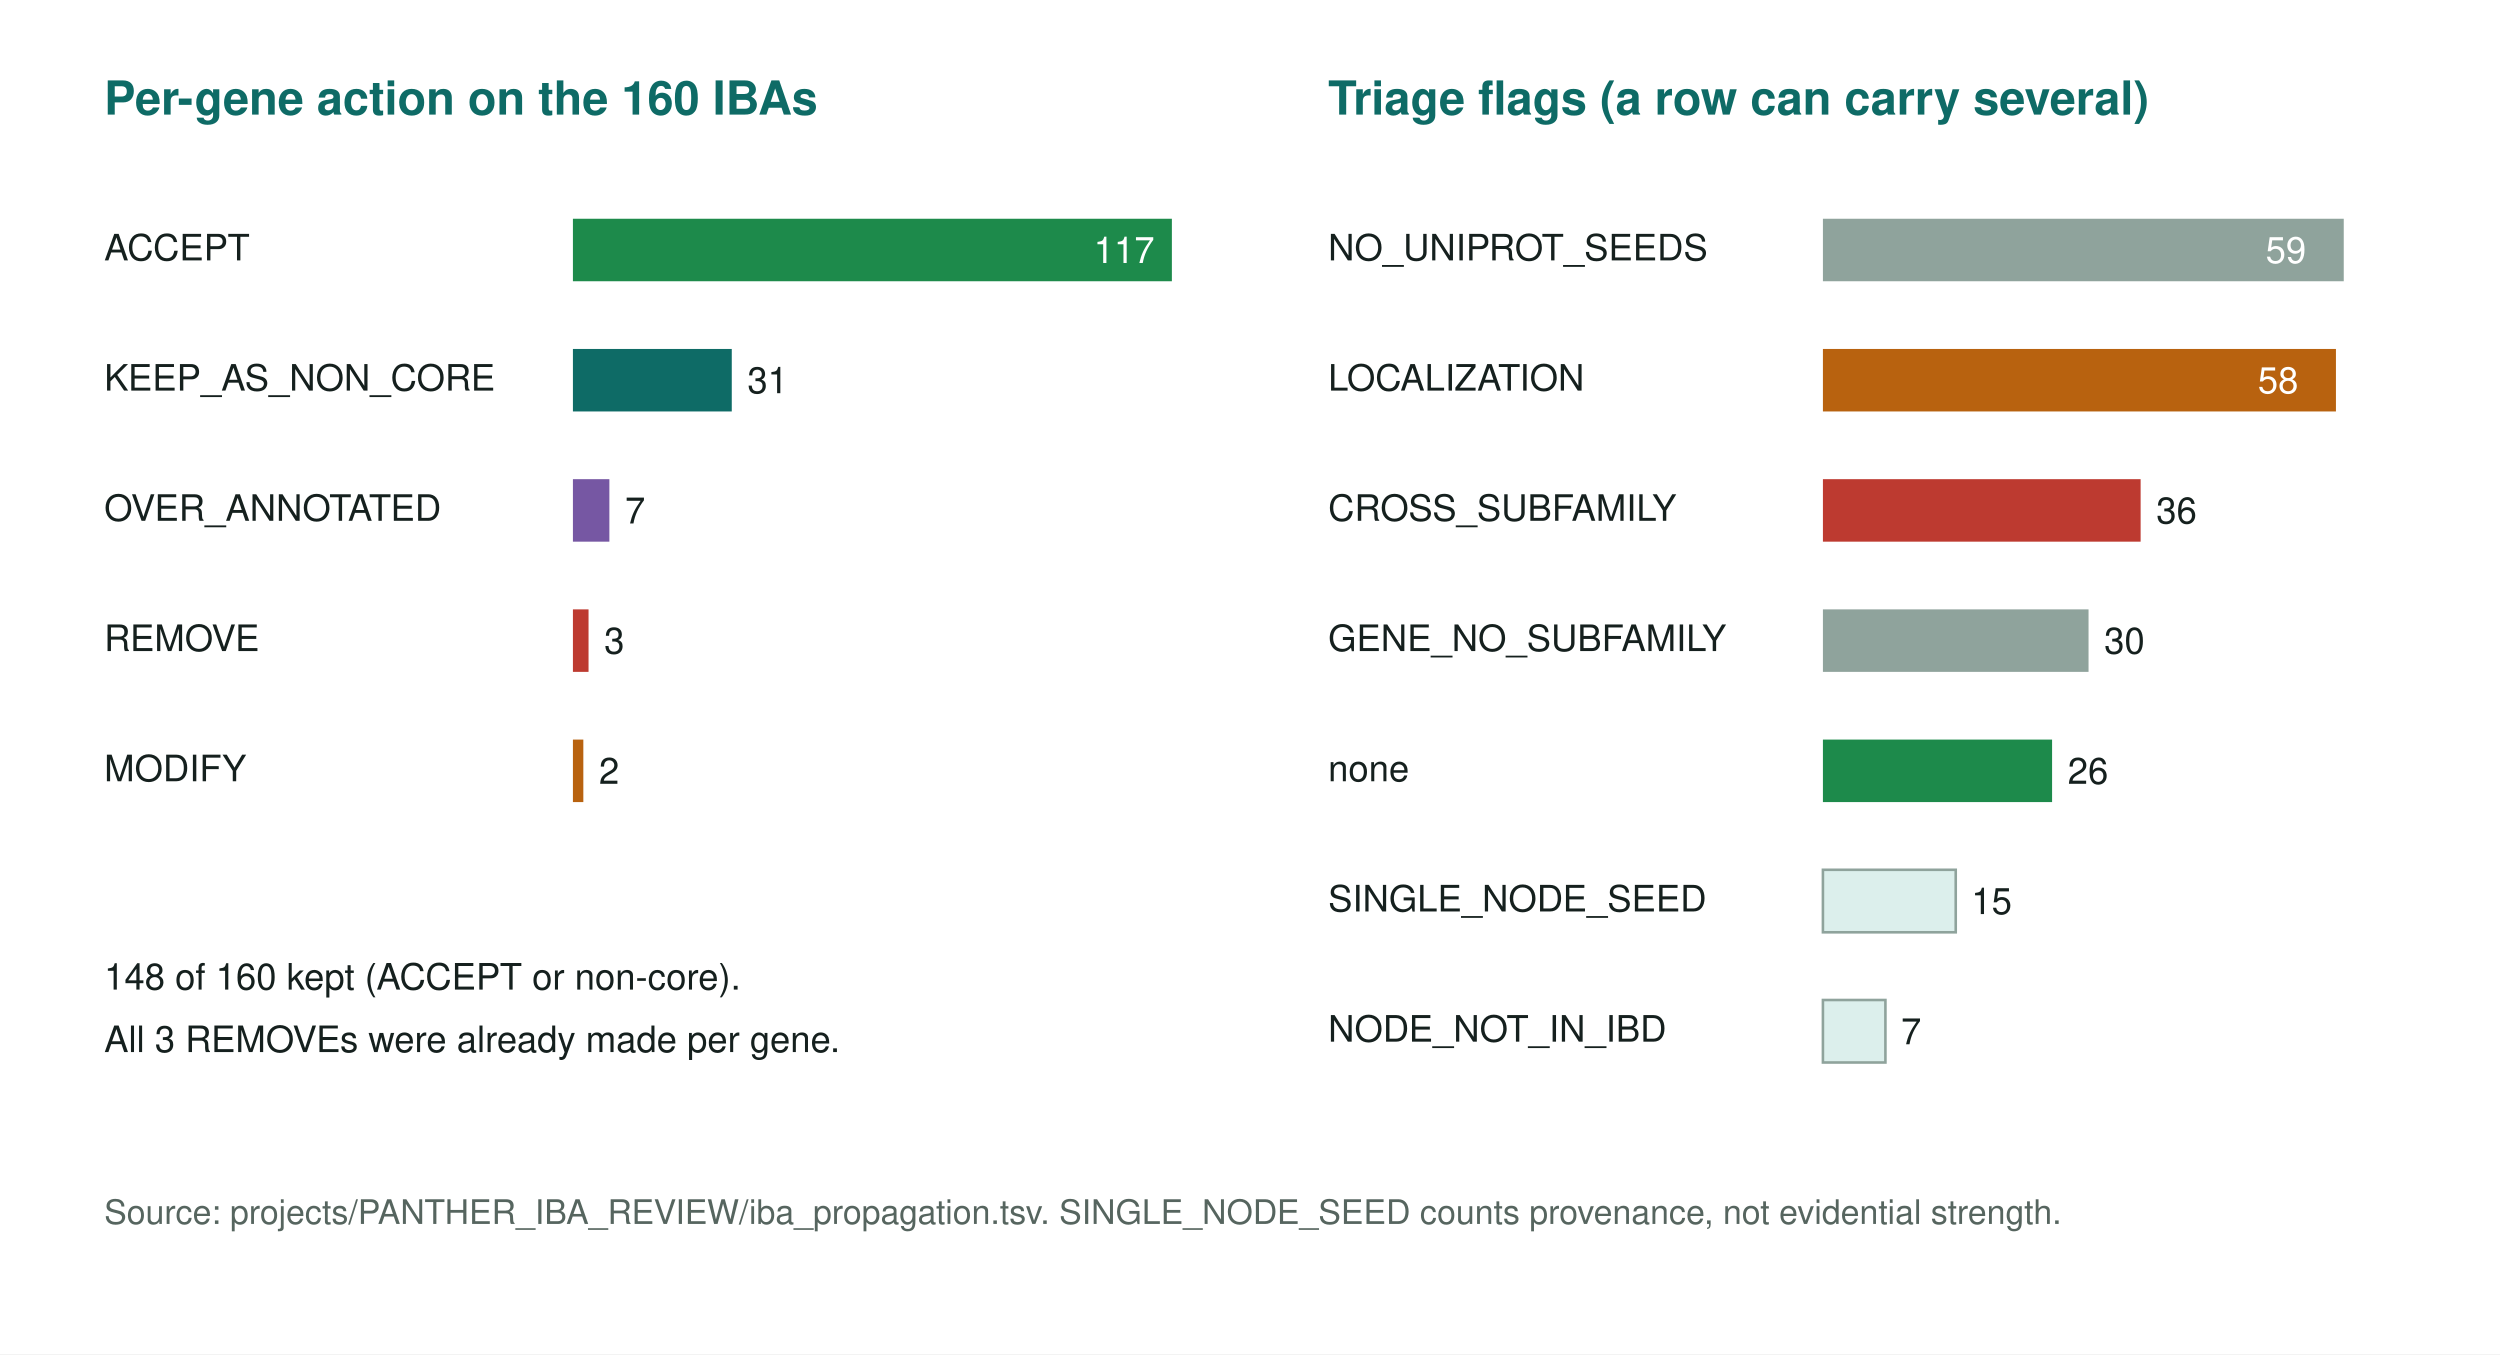
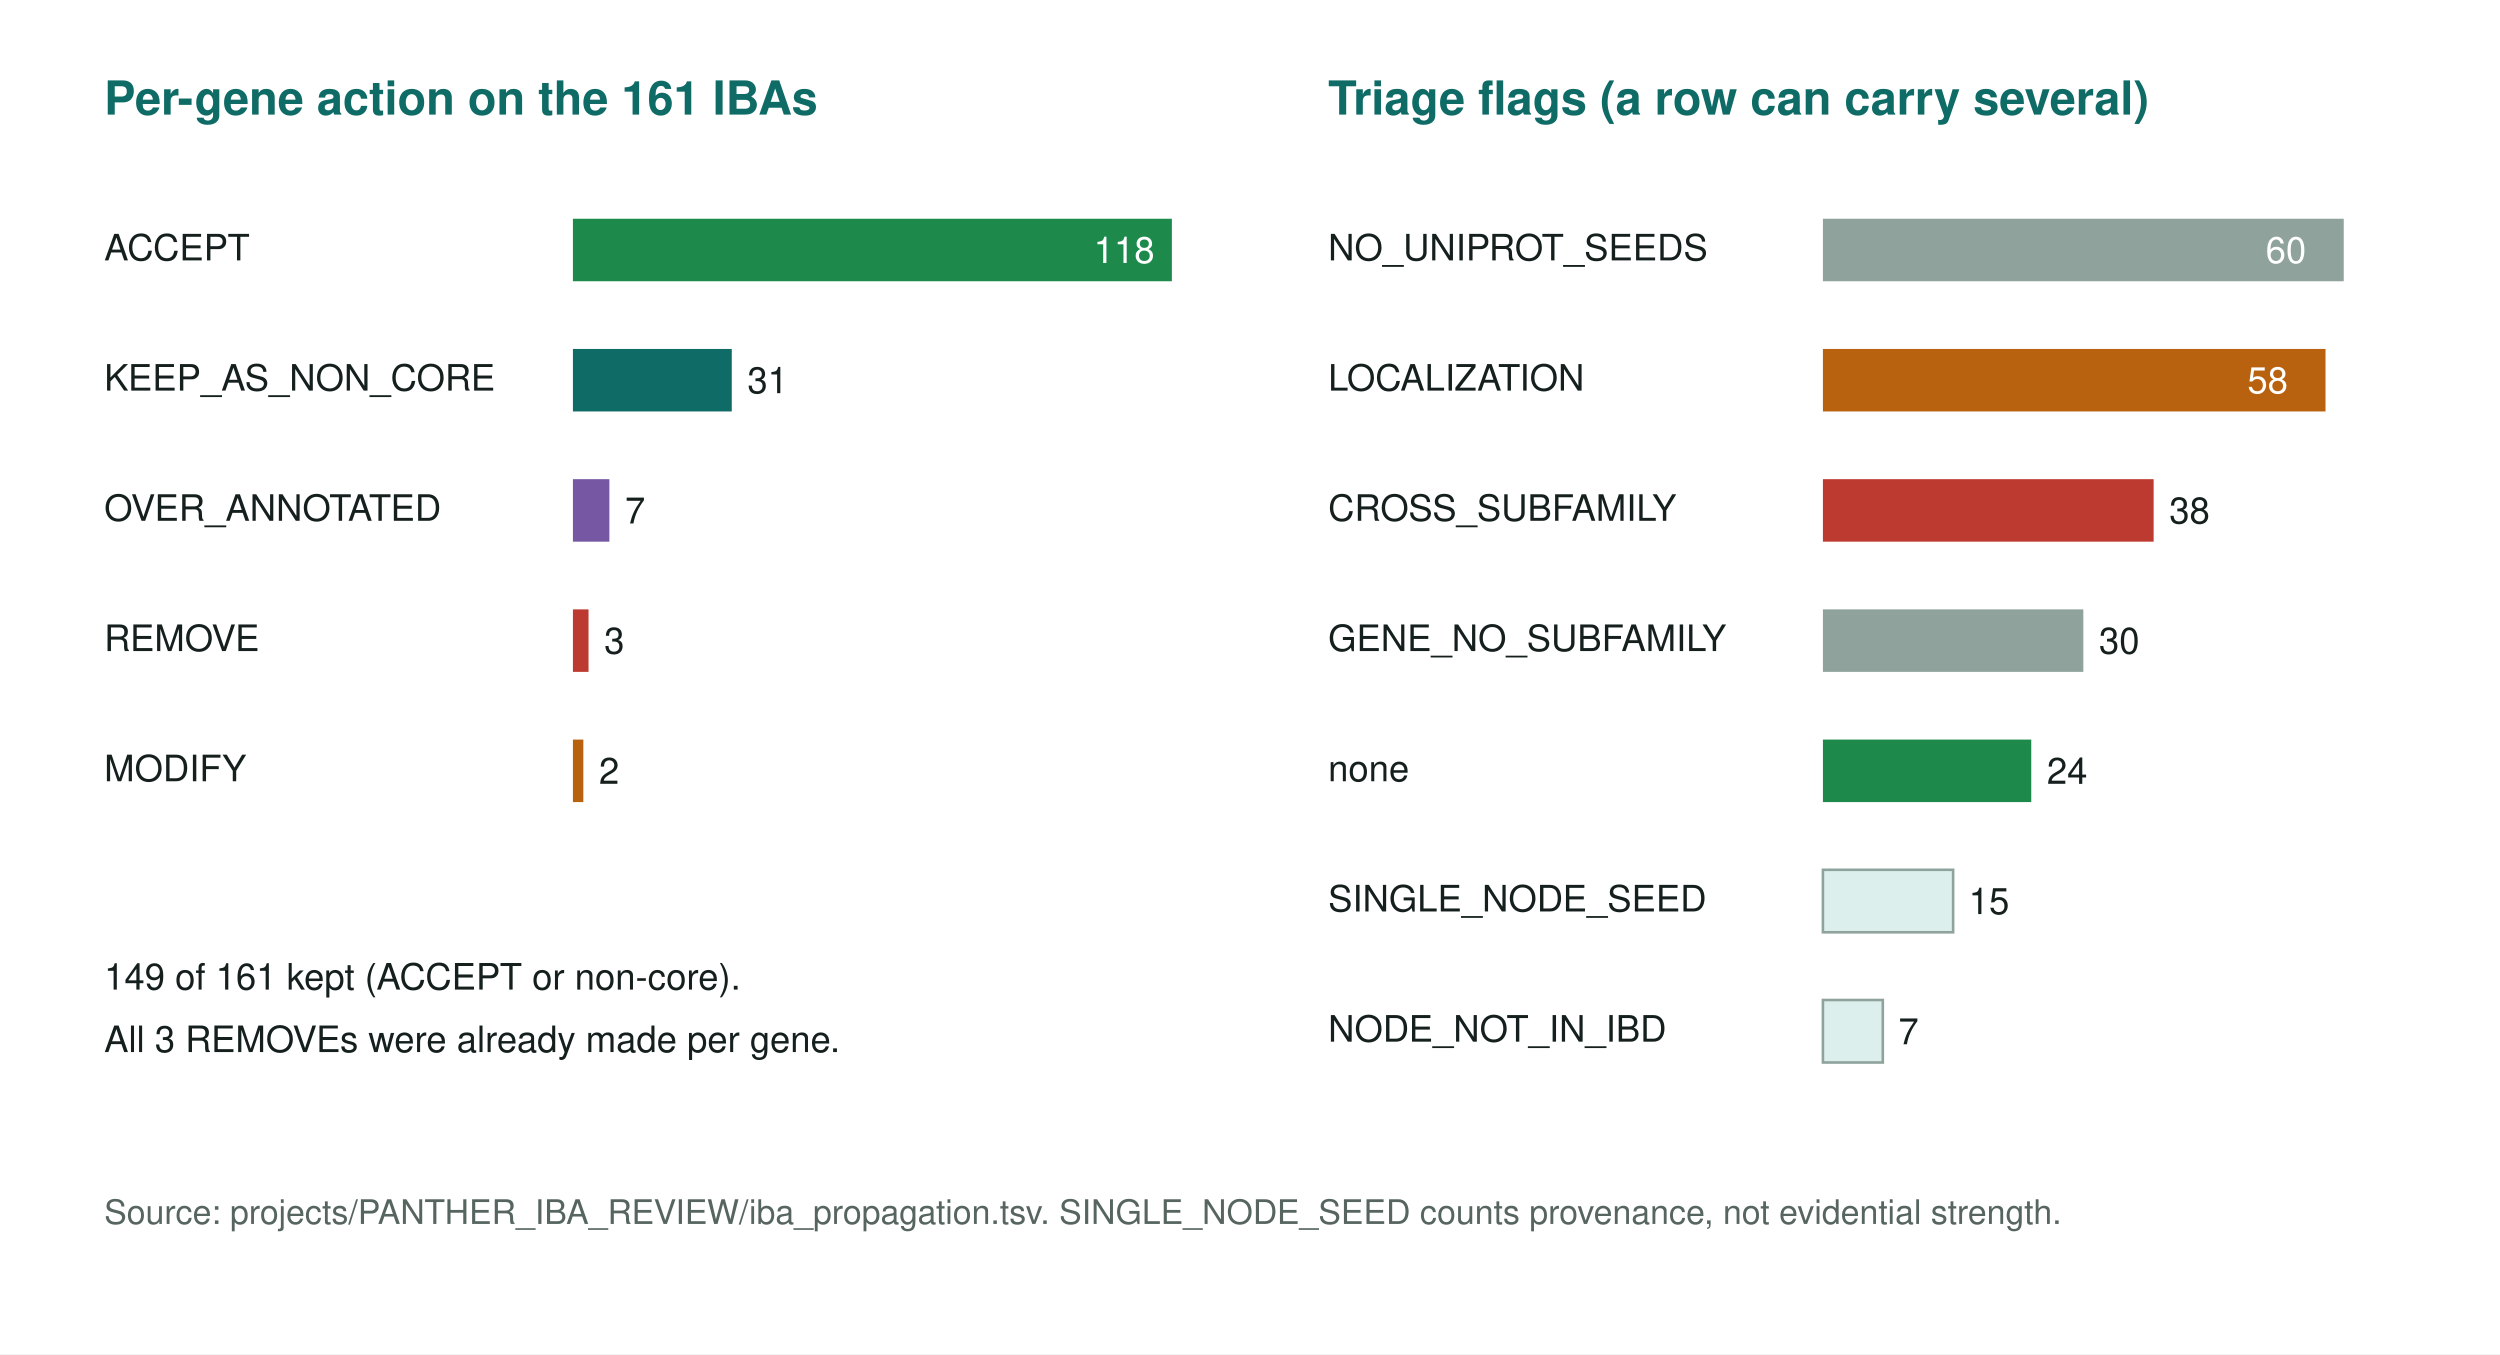
<svg xmlns="http://www.w3.org/2000/svg" viewBox="0 0 960 520" font-family="Helvetica, Arial, sans-serif">
  <rect width="960" height="520" fill="#ffffff" />
-   <text x="40" y="44" font-size="18" font-weight="600" fill="#0e6b66">Per-gene action on the 160 IBAs</text>
+   <text x="40" y="44" font-size="18" font-weight="600" fill="#0e6b66">Per-gene action on the 161 IBAs</text>
  <text x="510" y="44" font-size="18" font-weight="600" fill="#0e6b66">Triage flags (a row can carry several)</text>
  <g font-size="14" fill="#15201e">
    <text x="40" y="100">ACCEPT</text>
    <rect x="220" y="84" width="230" height="24" fill="#1d8a4b" />
-     <text x="420" y="101" fill="#ffffff">117</text>
+     <text x="420" y="101" fill="#ffffff">118</text>
    <text x="40" y="150">KEEP_AS_NON_CORE</text>
    <rect x="220" y="134" width="61" height="24" fill="#0e6b66" />
    <text x="287" y="151">31</text>
    <text x="40" y="200">OVER_ANNOTATED</text>
    <rect x="220" y="184" width="14" height="24" fill="#7657a3" />
    <text x="240" y="201">7</text>
    <text x="40" y="250">REMOVE</text>
    <rect x="220" y="234" width="6" height="24" fill="#bd3a30" />
    <text x="232" y="251">3</text>
    <text x="40" y="300">MODIFY</text>
    <rect x="220" y="284" width="4" height="24" fill="#b8620f" />
    <text x="230" y="301">2</text>
  </g>
  <g font-size="14" fill="#15201e">
    <text x="510" y="100">NO_UNIPROT_SEEDS</text>
    <rect x="700" y="84" width="200" height="24" fill="#8fa39c" />
-     <text x="870" y="101" fill="#ffffff">59</text>
+     <text x="870" y="101" fill="#ffffff">60</text>
    <text x="510" y="150">LOCALIZATION</text>
-     <rect x="700" y="134" width="197" height="24" fill="#b8620f" />
-     <text x="867" y="151" fill="#ffffff">58</text>
+     <rect x="700" y="134" width="193" height="24" fill="#b8620f" />
+     <text x="863" y="151" fill="#ffffff">58</text>
    <text x="510" y="200">CROSS_SUBFAMILY</text>
-     <rect x="700" y="184" width="122" height="24" fill="#bd3a30" />
-     <text x="828" y="201">36</text>
+     <rect x="700" y="184" width="127" height="24" fill="#bd3a30" />
+     <text x="833" y="201">38</text>
    <text x="510" y="250">GENE_NO_SUBFAMILY</text>
-     <rect x="700" y="234" width="102" height="24" fill="#8fa39c" />
-     <text x="808" y="251">30</text>
+     <rect x="700" y="234" width="100" height="24" fill="#8fa39c" />
+     <text x="806" y="251">30</text>
    <text x="510" y="300">none</text>
-     <rect x="700" y="284" width="88" height="24" fill="#1d8a4b" />
-     <text x="794" y="301">26</text>
+     <rect x="700" y="284" width="80" height="24" fill="#1d8a4b" />
+     <text x="786" y="301">24</text>
    <text x="510" y="350">SINGLE_NODE_SEED</text>
-     <rect x="700" y="334" width="51" height="24" fill="#dcefec" stroke="#8fa39c" />
-     <text x="757" y="351">15</text>
+     <rect x="700" y="334" width="50" height="24" fill="#dcefec" stroke="#8fa39c" />
+     <text x="756" y="351">15</text>
    <text x="510" y="400">NODE_NOT_IN_IBD</text>
-     <rect x="700" y="384" width="24" height="24" fill="#dcefec" stroke="#8fa39c" />
-     <text x="730" y="401">7</text>
+     <rect x="700" y="384" width="23" height="24" fill="#dcefec" stroke="#8fa39c" />
+     <text x="729" y="401">7</text>
  </g>
-   <text x="40" y="380" font-size="14" fill="#15201e">148 of 160 kept (ACCEPT or non-core).</text>
+   <text x="40" y="380" font-size="14" fill="#15201e">149 of 161 kept (ACCEPT or non-core).</text>
  <text x="40" y="404" font-size="14" fill="#15201e">All 3 REMOVEs were already made per gene.</text>
  <text x="40" y="470" font-size="13" fill="#56655f">Source: projects/PANTHER_IBA_REVIEW/iba_propagation.tsv. SINGLE_NODE_SEED counts provenance, not evidential strength.</text>
</svg>
